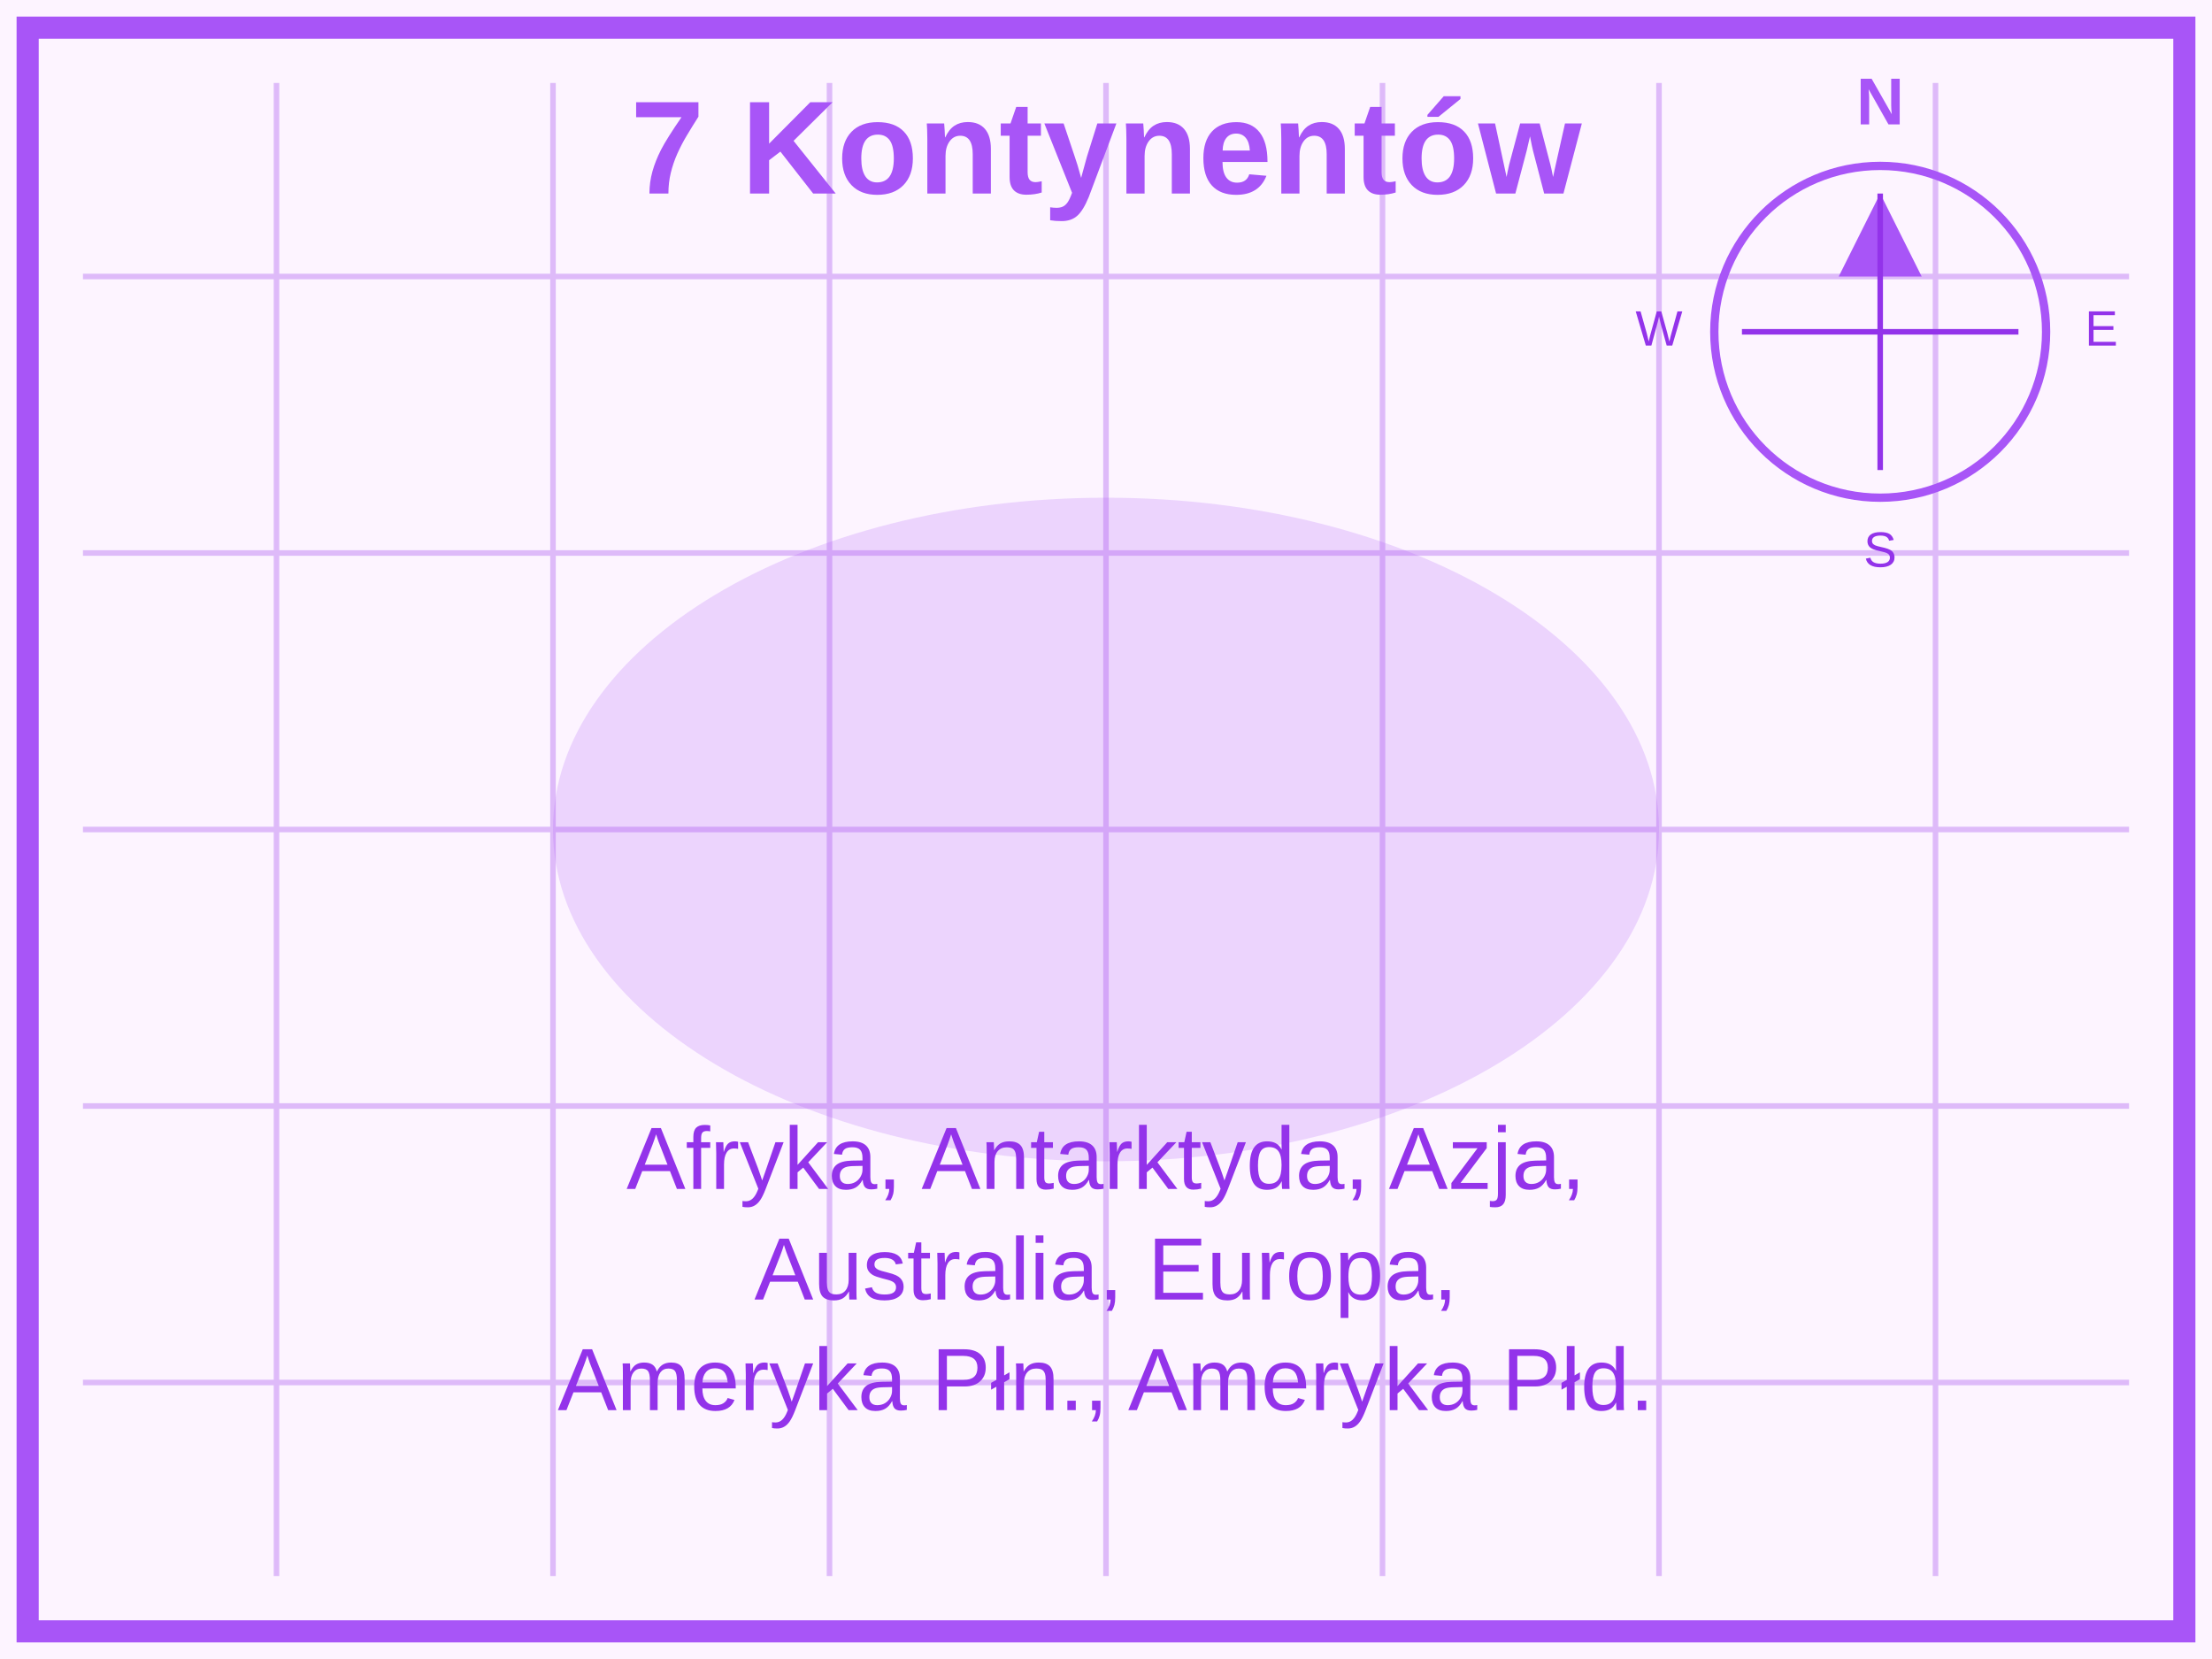
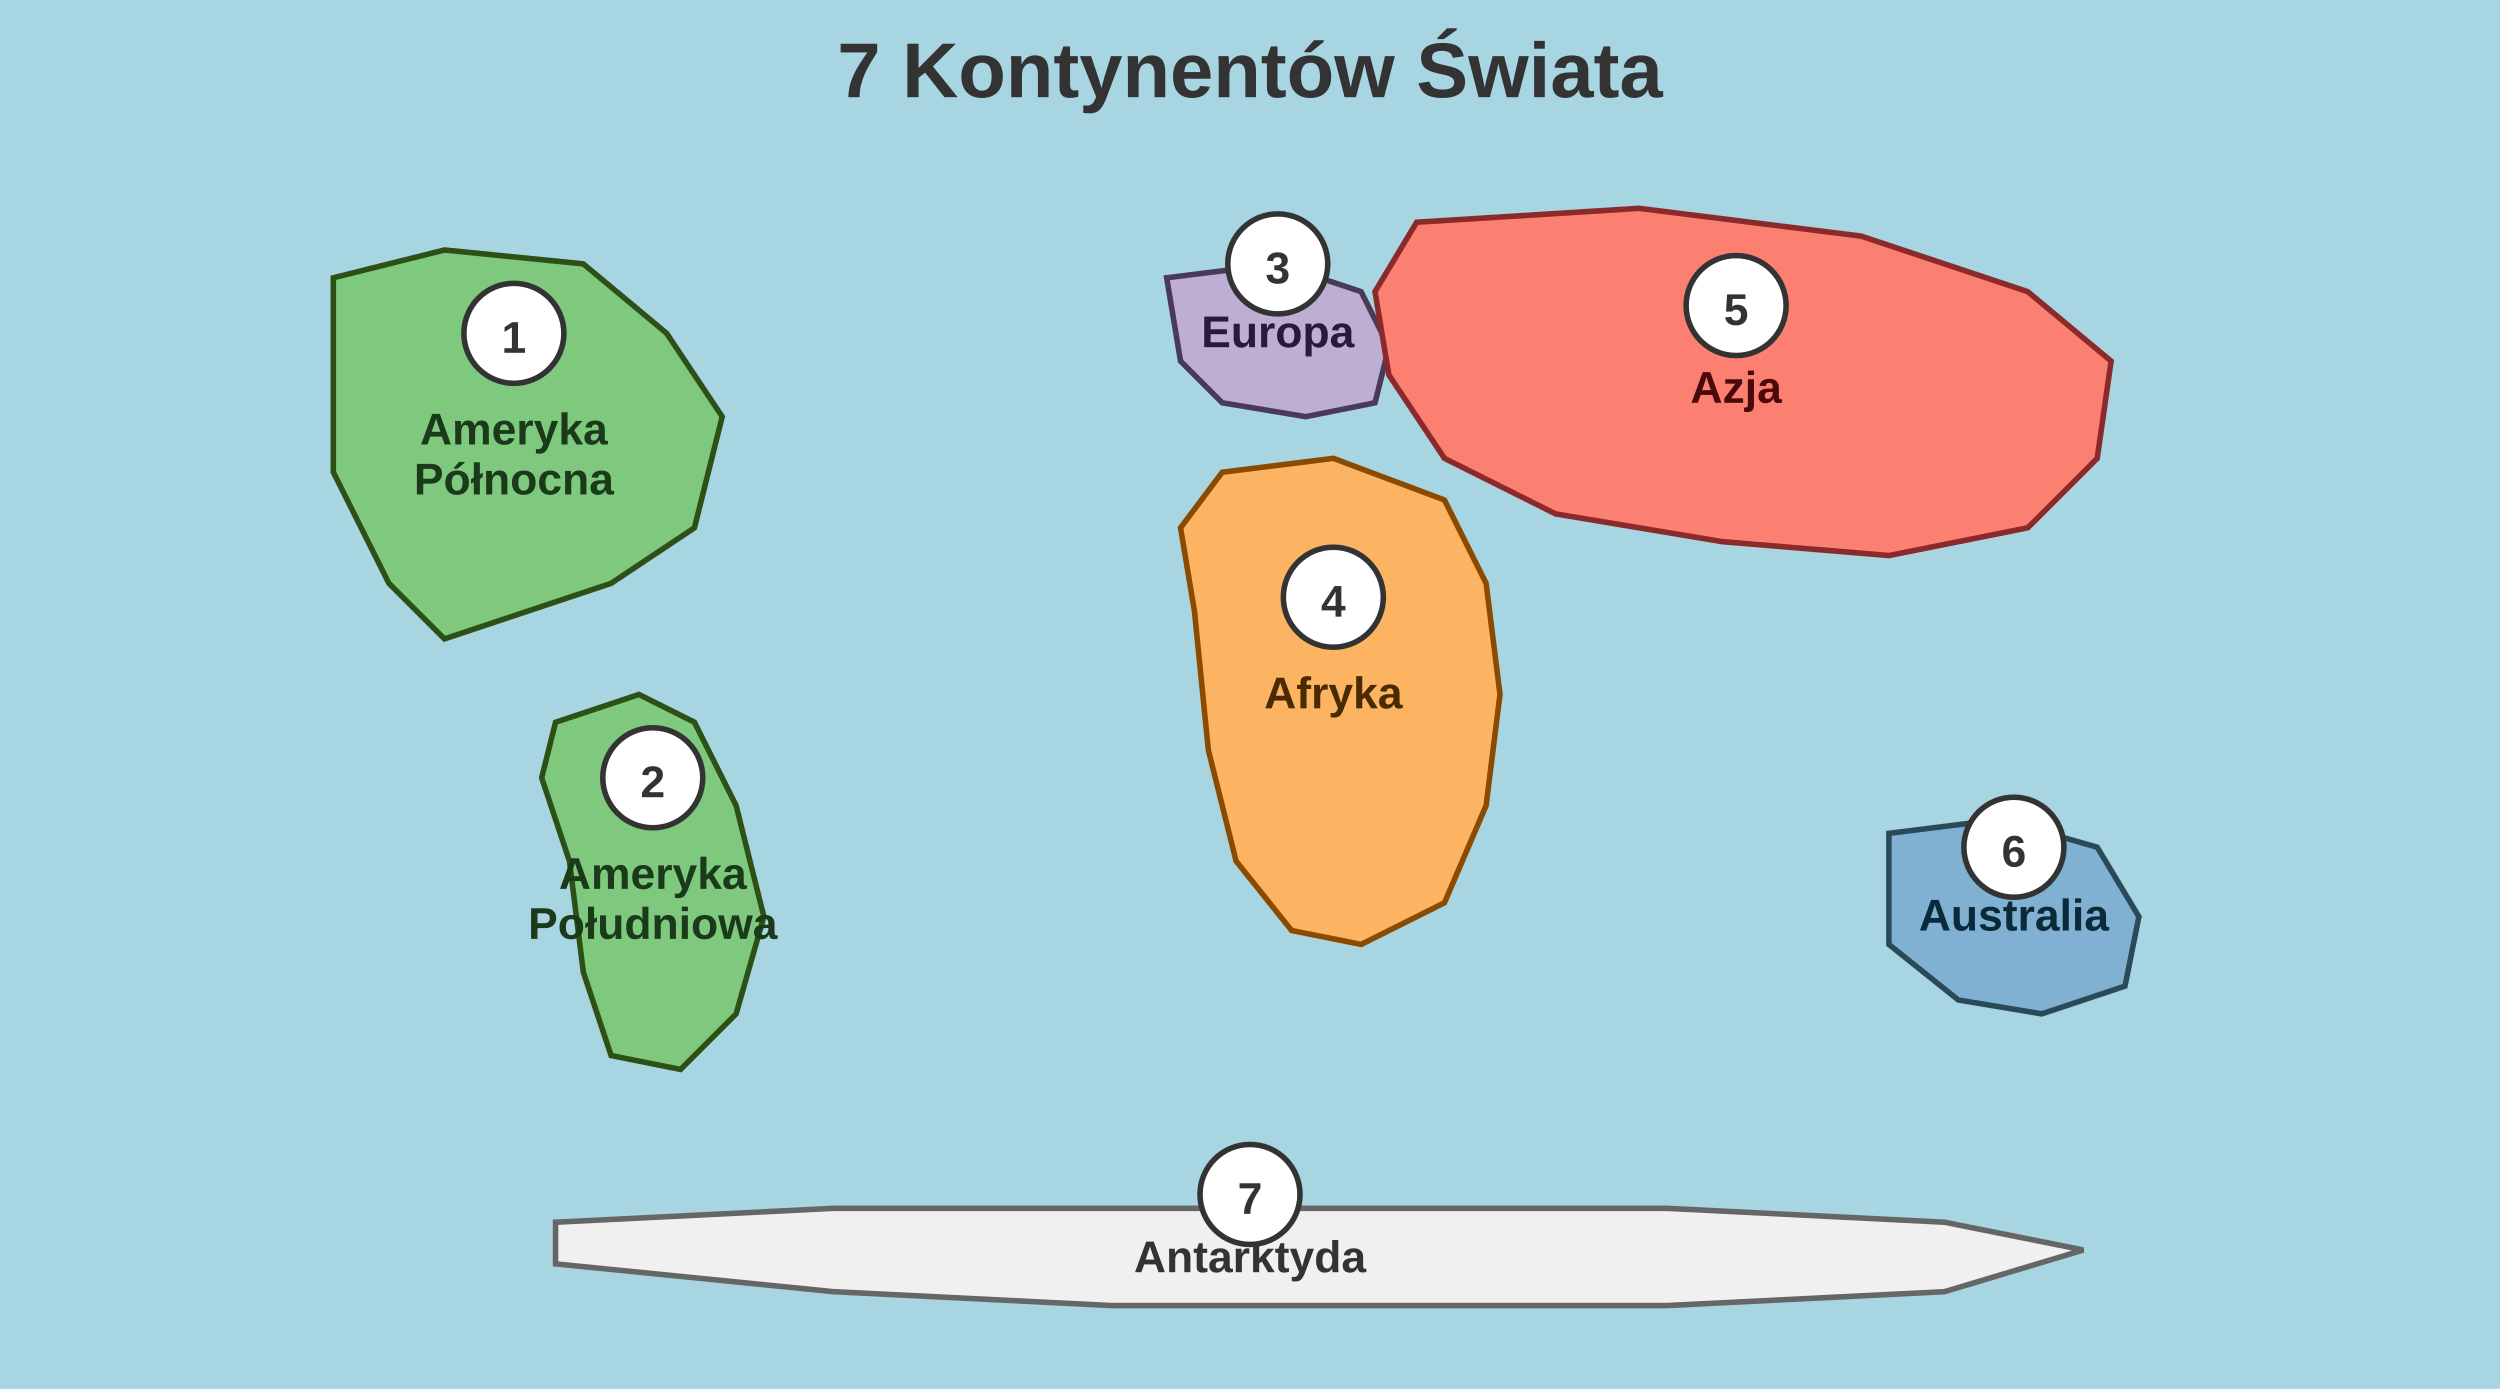
- <svg xmlns="http://www.w3.org/2000/svg" width="800" height="600">
-   <rect width="800" height="600" fill="#FDF4FF" />
-   <rect x="10" y="10" width="780" height="580" fill="none" stroke="#A855F7" stroke-width="8" />
-   <g opacity="0.3" stroke="#9333EA" stroke-width="2">
-     <line x1="100" y1="30" x2="100" y2="570" />
-     <line x1="200" y1="30" x2="200" y2="570" />
-     <line x1="300" y1="30" x2="300" y2="570" />
-     <line x1="400" y1="30" x2="400" y2="570" />
-     <line x1="500" y1="30" x2="500" y2="570" />
-     <line x1="600" y1="30" x2="600" y2="570" />
-     <line x1="700" y1="30" x2="700" y2="570" />
-     <line x1="30" y1="100" x2="770" y2="100" />
-     <line x1="30" y1="200" x2="770" y2="200" />
-     <line x1="30" y1="300" x2="770" y2="300" />
-     <line x1="30" y1="400" x2="770" y2="400" />
-     <line x1="30" y1="500" x2="770" y2="500" />
-   </g>
-   <ellipse cx="400" cy="300" rx="200" ry="120" fill="#A855F7" opacity="0.2" />
-   <text x="400" y="70" font-family="Arial, sans-serif" font-size="48" font-weight="bold" fill="#A855F7" text-anchor="middle">
-     7 Kontynentów
-   </text>
-   <text x="400" y="430" font-family="Arial, sans-serif" font-size="32" fill="#9333EA" text-anchor="middle">Afryka, Antarktyda, Azja,</text>
-   <text x="400" y="470" font-family="Arial, sans-serif" font-size="32" fill="#9333EA" text-anchor="middle">Australia, Europa,</text>
-   <text x="400" y="510" font-family="Arial, sans-serif" font-size="32" fill="#9333EA" text-anchor="middle">Ameryka Płn., Ameryka Płd.</text>
-   <g transform="translate(680, 120)">
-     <circle cx="0" cy="0" r="60" fill="none" stroke="#A855F7" stroke-width="3" />
-     <polygon points="0,-50 -15,-20 15,-20" fill="#A855F7" />
-     <text x="0" y="-75" font-family="Arial, sans-serif" font-size="24" font-weight="bold" fill="#A855F7" text-anchor="middle">N</text>
-     <text x="0" y="85" font-family="Arial, sans-serif" font-size="18" fill="#9333EA" text-anchor="middle">S</text>
-     <text x="80" y="5" font-family="Arial, sans-serif" font-size="18" fill="#9333EA" text-anchor="middle">E</text>
-     <text x="-80" y="5" font-family="Arial, sans-serif" font-size="18" fill="#9333EA" text-anchor="middle">W</text>
-     <line x1="0" y1="-50" x2="0" y2="50" stroke="#9333EA" stroke-width="2" />
-     <line x1="-50" y1="0" x2="50" y2="0" stroke="#9333EA" stroke-width="2" />
-   </g>
+ <svg xmlns="http://www.w3.org/2000/svg" width="900" height="500">
+   <rect width="900" height="500" fill="#a8d5e2" />
+   <path d="M 120,100 L 160,90 L 210,95 L 240,120 L 260,150 L 250,190 L 220,210 L 190,220 L 160,230 L 140,210 L 120,170 Z" fill="#7fc97f" stroke="#2d5016" stroke-width="2" />
+   <text x="185" y="160" font-family="Arial, sans-serif" font-size="16" font-weight="bold" fill="#1a3a1a" text-anchor="middle">Ameryka</text>
+   <text x="185" y="178" font-family="Arial, sans-serif" font-size="16" font-weight="bold" fill="#1a3a1a" text-anchor="middle">Północna</text>
+   <path d="M 200,260 L 230,250 L 250,260 L 265,290 L 275,330 L 265,365 L 245,385 L 220,380 L 210,350 L 205,310 L 195,280 Z" fill="#7fc97f" stroke="#2d5016" stroke-width="2" />
+   <text x="235" y="320" font-family="Arial, sans-serif" font-size="16" font-weight="bold" fill="#1a3a1a" text-anchor="middle">Ameryka</text>
+   <text x="235" y="338" font-family="Arial, sans-serif" font-size="16" font-weight="bold" fill="#1a3a1a" text-anchor="middle">Południowa</text>
+   <path d="M 420,100 L 460,95 L 490,105 L 500,125 L 495,145 L 470,150 L 440,145 L 425,130 Z" fill="#beaed4" stroke="#4a3a5a" stroke-width="2" />
+   <text x="460" y="125" font-family="Arial, sans-serif" font-size="16" font-weight="bold" fill="#2a1a3a" text-anchor="middle">Europa</text>
+   <path d="M 440,170 L 480,165 L 520,180 L 535,210 L 540,250 L 535,290 L 520,325 L 490,340 L 465,335 L 445,310 L 435,270 L 430,220 L 425,190 Z" fill="#fdb462" stroke="#8a4a00" stroke-width="2" />
+   <text x="480" y="255" font-family="Arial, sans-serif" font-size="16" font-weight="bold" fill="#4a2a00" text-anchor="middle">Afryka</text>
+   <path d="M 510,80 L 590,75 L 670,85 L 730,105 L 760,130 L 755,165 L 730,190 L 680,200 L 620,195 L 560,185 L 520,165 L 500,135 L 495,105 Z" fill="#fb8072" stroke="#8a2a2a" stroke-width="2" />
+   <text x="625" y="145" font-family="Arial, sans-serif" font-size="16" font-weight="bold" fill="#4a0a0a" text-anchor="middle">Azja</text>
+   <path d="M 680,300 L 720,295 L 755,305 L 770,330 L 765,355 L 735,365 L 705,360 L 680,340 Z" fill="#80b1d3" stroke="#2a4a5a" stroke-width="2" />
+   <text x="725" y="335" font-family="Arial, sans-serif" font-size="16" font-weight="bold" fill="#0a2a3a" text-anchor="middle">Australia</text>
+   <path d="M 200,440 L 300,435 L 400,435 L 500,435 L 600,435 L 700,440 L 750,450 L 700,465 L 600,470 L 500,470 L 400,470 L 300,465 L 200,455 Z" fill="#f0f0f0" stroke="#666" stroke-width="2" />
+   <text x="450" y="458" font-family="Arial, sans-serif" font-size="16" font-weight="bold" fill="#333" text-anchor="middle">Antarktyda</text>
+   <text x="450" y="35" font-family="Arial, sans-serif" font-size="28" font-weight="bold" fill="#333" text-anchor="middle">7 Kontynentów Świata</text>
+   <circle cx="185" cy="120" r="18" fill="#fff" stroke="#333" stroke-width="2" />
+   <text x="185" y="127" font-family="Arial, sans-serif" font-size="16" font-weight="bold" fill="#333" text-anchor="middle">1</text>
+   <circle cx="235" cy="280" r="18" fill="#fff" stroke="#333" stroke-width="2" />
+   <text x="235" y="287" font-family="Arial, sans-serif" font-size="16" font-weight="bold" fill="#333" text-anchor="middle">2</text>
+   <circle cx="460" cy="95" r="18" fill="#fff" stroke="#333" stroke-width="2" />
+   <text x="460" y="102" font-family="Arial, sans-serif" font-size="16" font-weight="bold" fill="#333" text-anchor="middle">3</text>
+   <circle cx="480" cy="215" r="18" fill="#fff" stroke="#333" stroke-width="2" />
+   <text x="480" y="222" font-family="Arial, sans-serif" font-size="16" font-weight="bold" fill="#333" text-anchor="middle">4</text>
+   <circle cx="625" cy="110" r="18" fill="#fff" stroke="#333" stroke-width="2" />
+   <text x="625" y="117" font-family="Arial, sans-serif" font-size="16" font-weight="bold" fill="#333" text-anchor="middle">5</text>
+   <circle cx="725" cy="305" r="18" fill="#fff" stroke="#333" stroke-width="2" />
+   <text x="725" y="312" font-family="Arial, sans-serif" font-size="16" font-weight="bold" fill="#333" text-anchor="middle">6</text>
+   <circle cx="450" cy="430" r="18" fill="#fff" stroke="#333" stroke-width="2" />
+   <text x="450" y="437" font-family="Arial, sans-serif" font-size="16" font-weight="bold" fill="#333" text-anchor="middle">7</text>
</svg>
